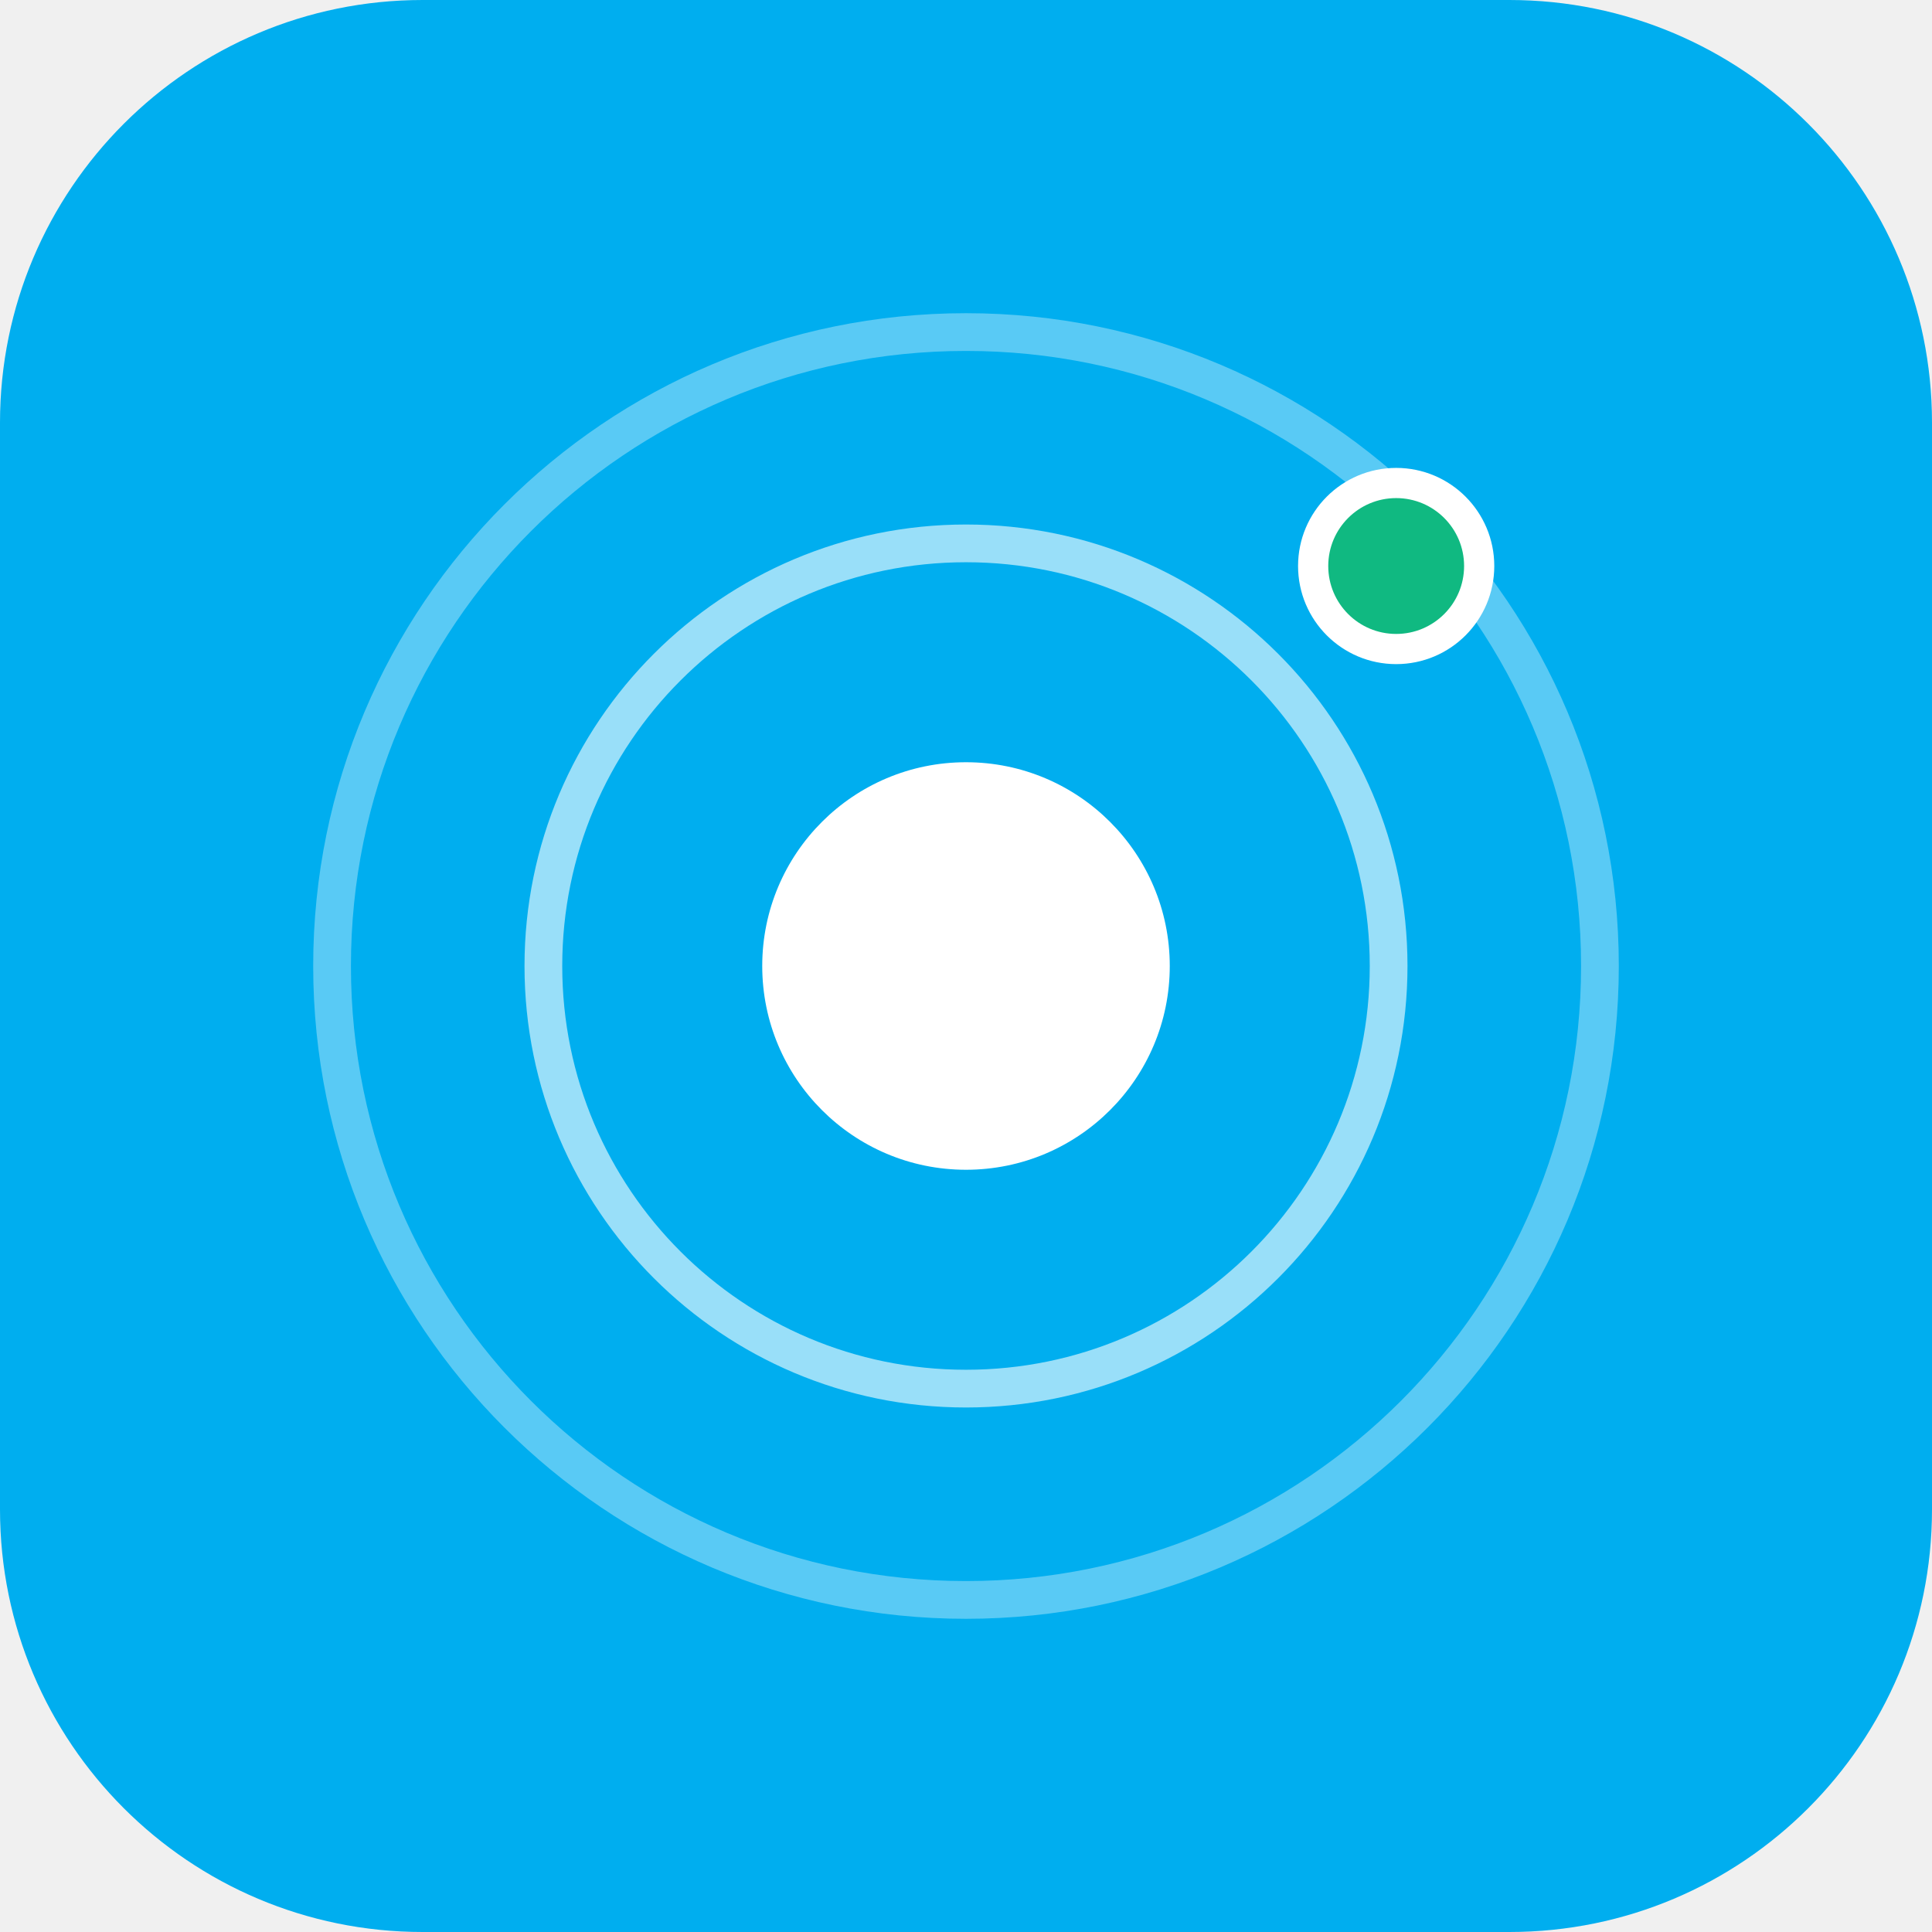
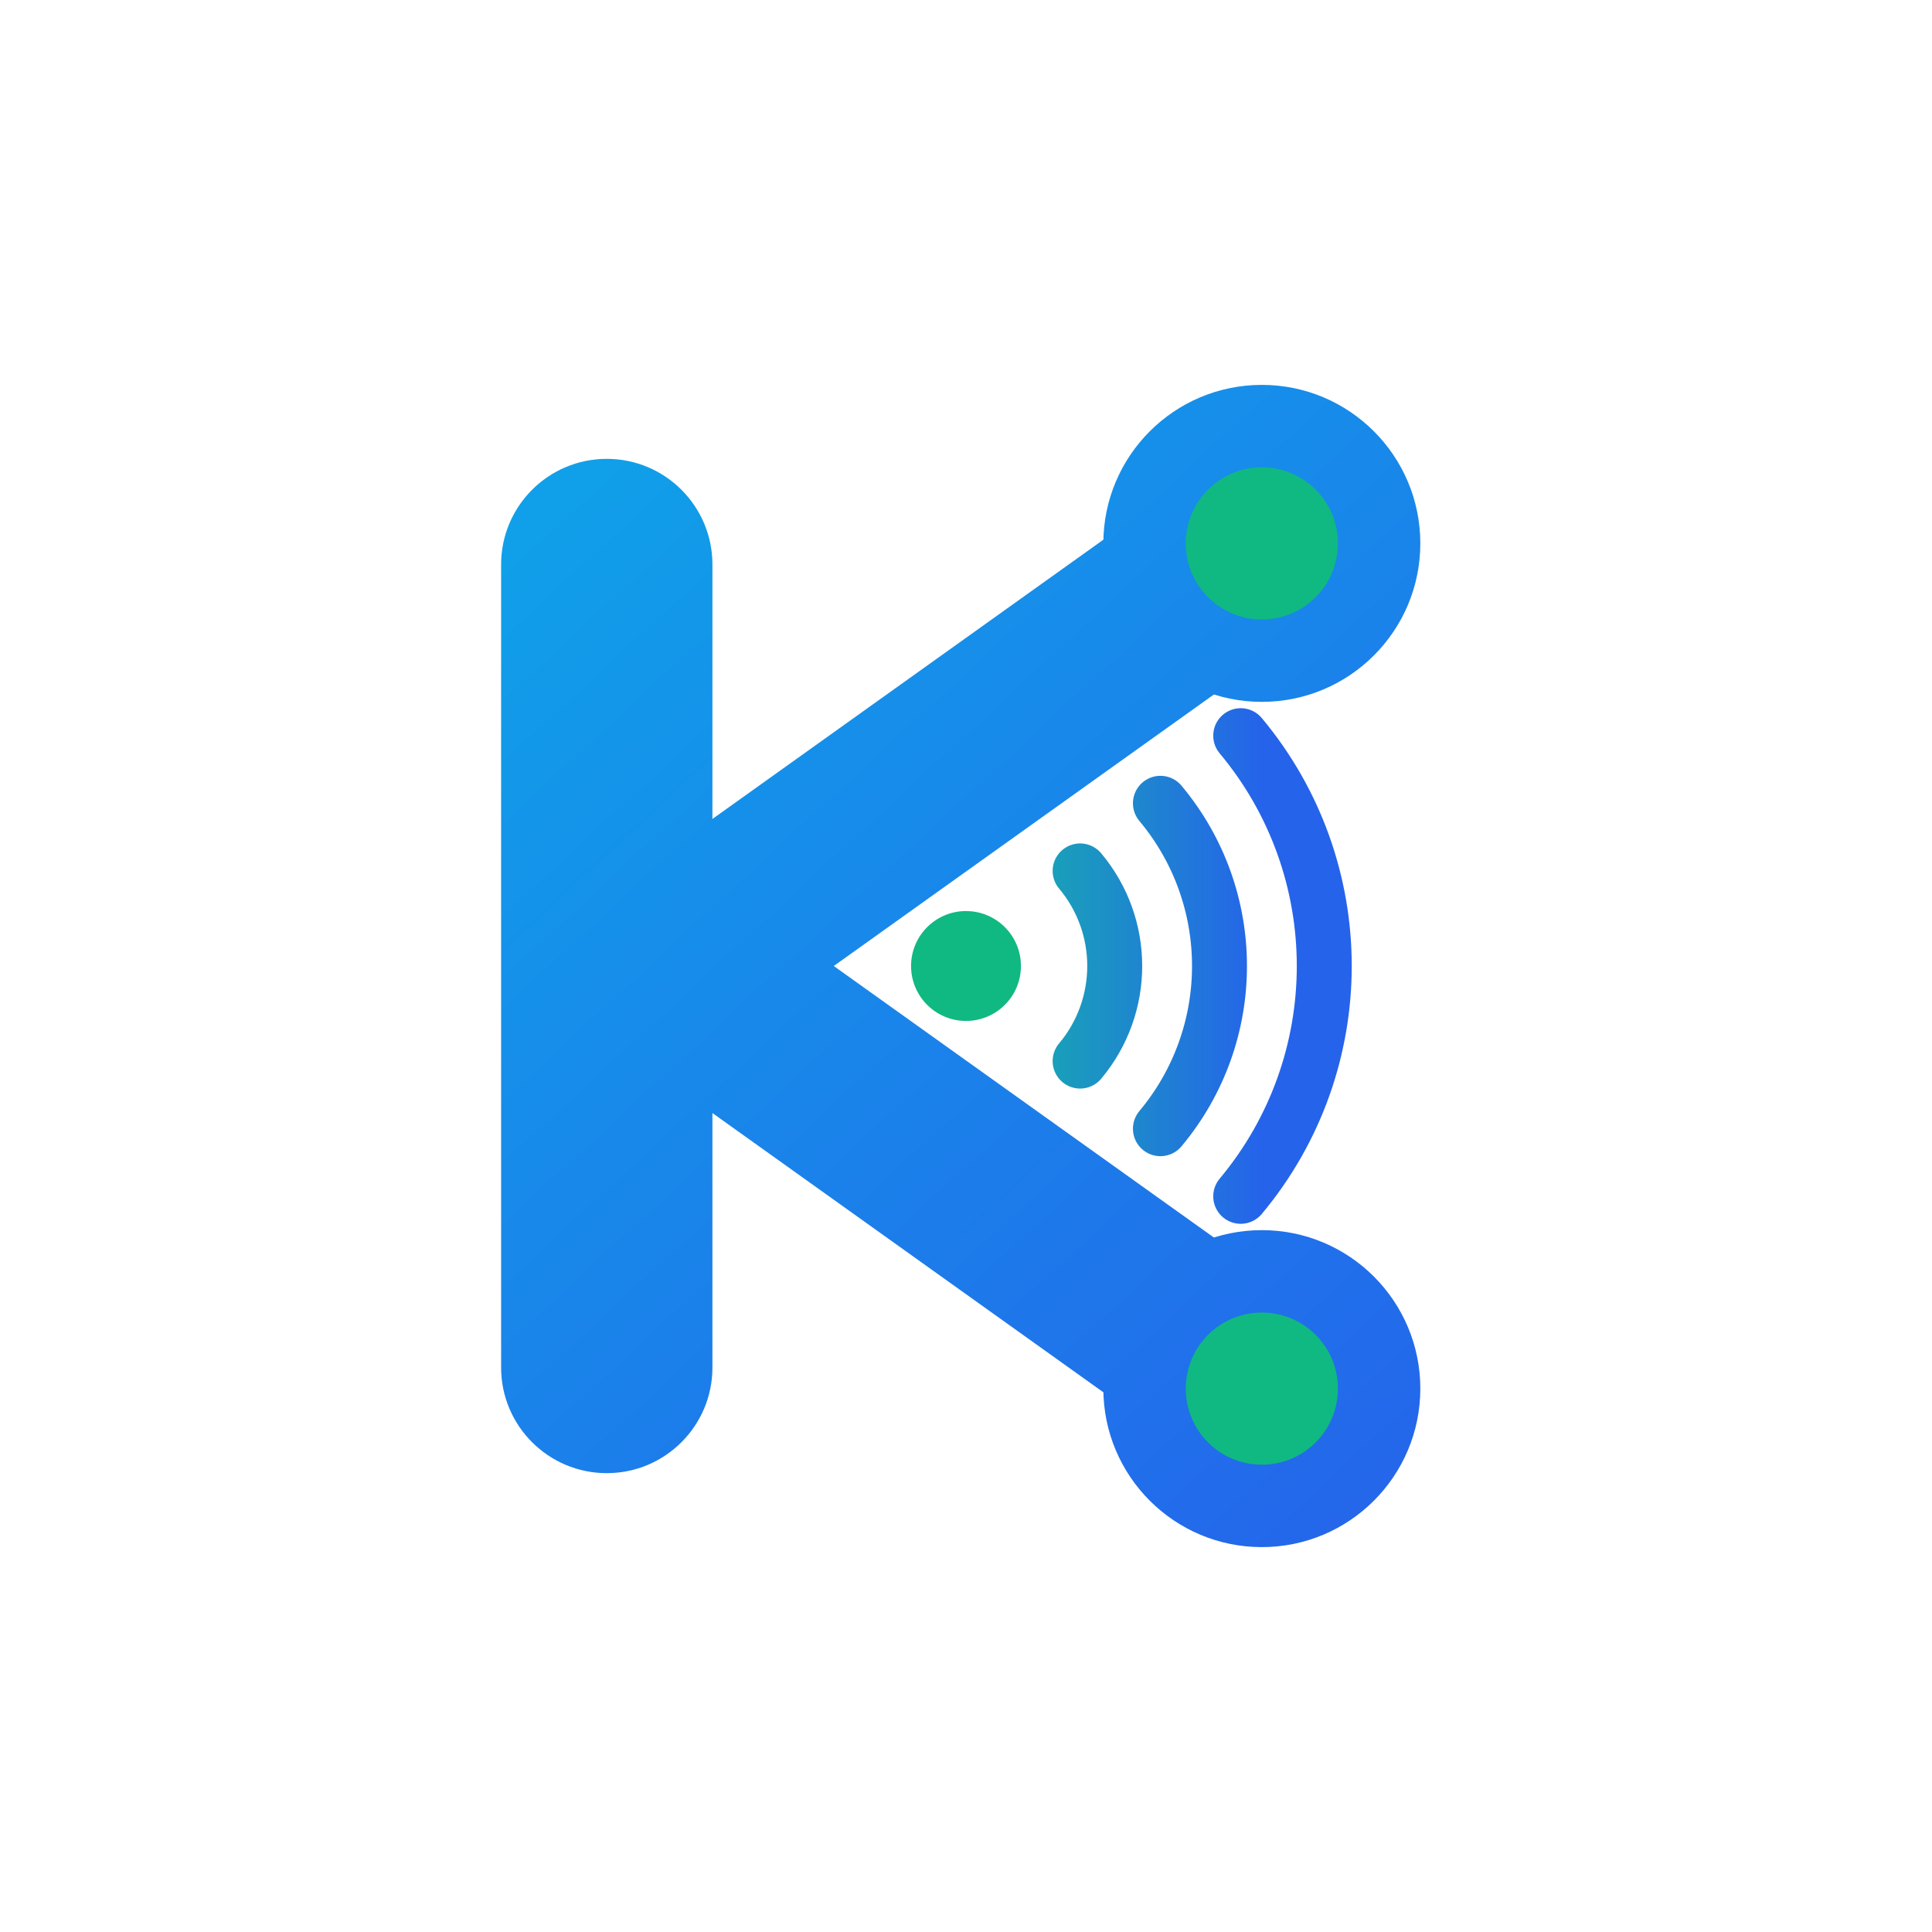
<svg xmlns="http://www.w3.org/2000/svg" viewBox="0 0 512 512">
-   <rect width="512" height="512" rx="112" fill="#00AEEF" />
-   <circle cx="256" cy="256" r="168" fill="none" stroke="#FFFFFF" stroke-opacity=".35" stroke-width="10" />
-   <circle cx="256" cy="256" r="112" fill="none" stroke="#FFFFFF" stroke-opacity=".6" stroke-width="10" />
-   <circle cx="256" cy="256" r="54" fill="#FFFFFF" />
-   <circle cx="370" cy="150" r="22" fill="#10B981" stroke="#FFFFFF" stroke-width="8" />
+   <rect width="512" height="512" fill="#FFFFFF" />
+   <g transform="translate(76.8 76.8) scale(5.6)">
+     <defs>
+       <linearGradient id="GK" x1="8" y1="6" x2="56" y2="58" gradientUnits="userSpaceOnUse">
+         <stop offset="0" stop-color="#0EA5E9" />
+         <stop offset="1" stop-color="#2563EB" />
+       </linearGradient>
+       <linearGradient id="GW" x1="32" y1="32" x2="46" y2="32" gradientUnits="userSpaceOnUse">
+         <stop offset="0" stop-color="#14B8A6" />
+         <stop offset="1" stop-color="#2563EB" />
+       </linearGradient>
+     </defs>
+     <rect x="10" y="8" width="10" height="48" rx="5" fill="url(#GK)" />
+     <path d="M18 32 46 12M18 32 46 52" fill="none" stroke="url(#GK)" stroke-width="9" stroke-linecap="round" />
+     <circle cx="46" cy="12" r="7.5" fill="url(#GK)" />
+     <circle cx="46" cy="12" r="3.6" fill="#10B981" />
+     <circle cx="46" cy="52" r="7.5" fill="url(#GK)" />
+     <circle cx="46" cy="52" r="3.6" fill="#10B981" />
+     <circle cx="32" cy="32" r="2.6" fill="#10B981" />
+     <g fill="none" stroke="url(#GW)" stroke-width="2.6" stroke-linecap="round">
+       <path d="M37.4 27.5A7 7 0 0 1 37.4 36.5" />
+       <path d="M41.2 24.3A12 12 0 0 1 41.2 39.7" />
+       <path d="M45 21.1A17 17 0 0 1 45 42.9" />
+     </g>
+   </g>
</svg>
